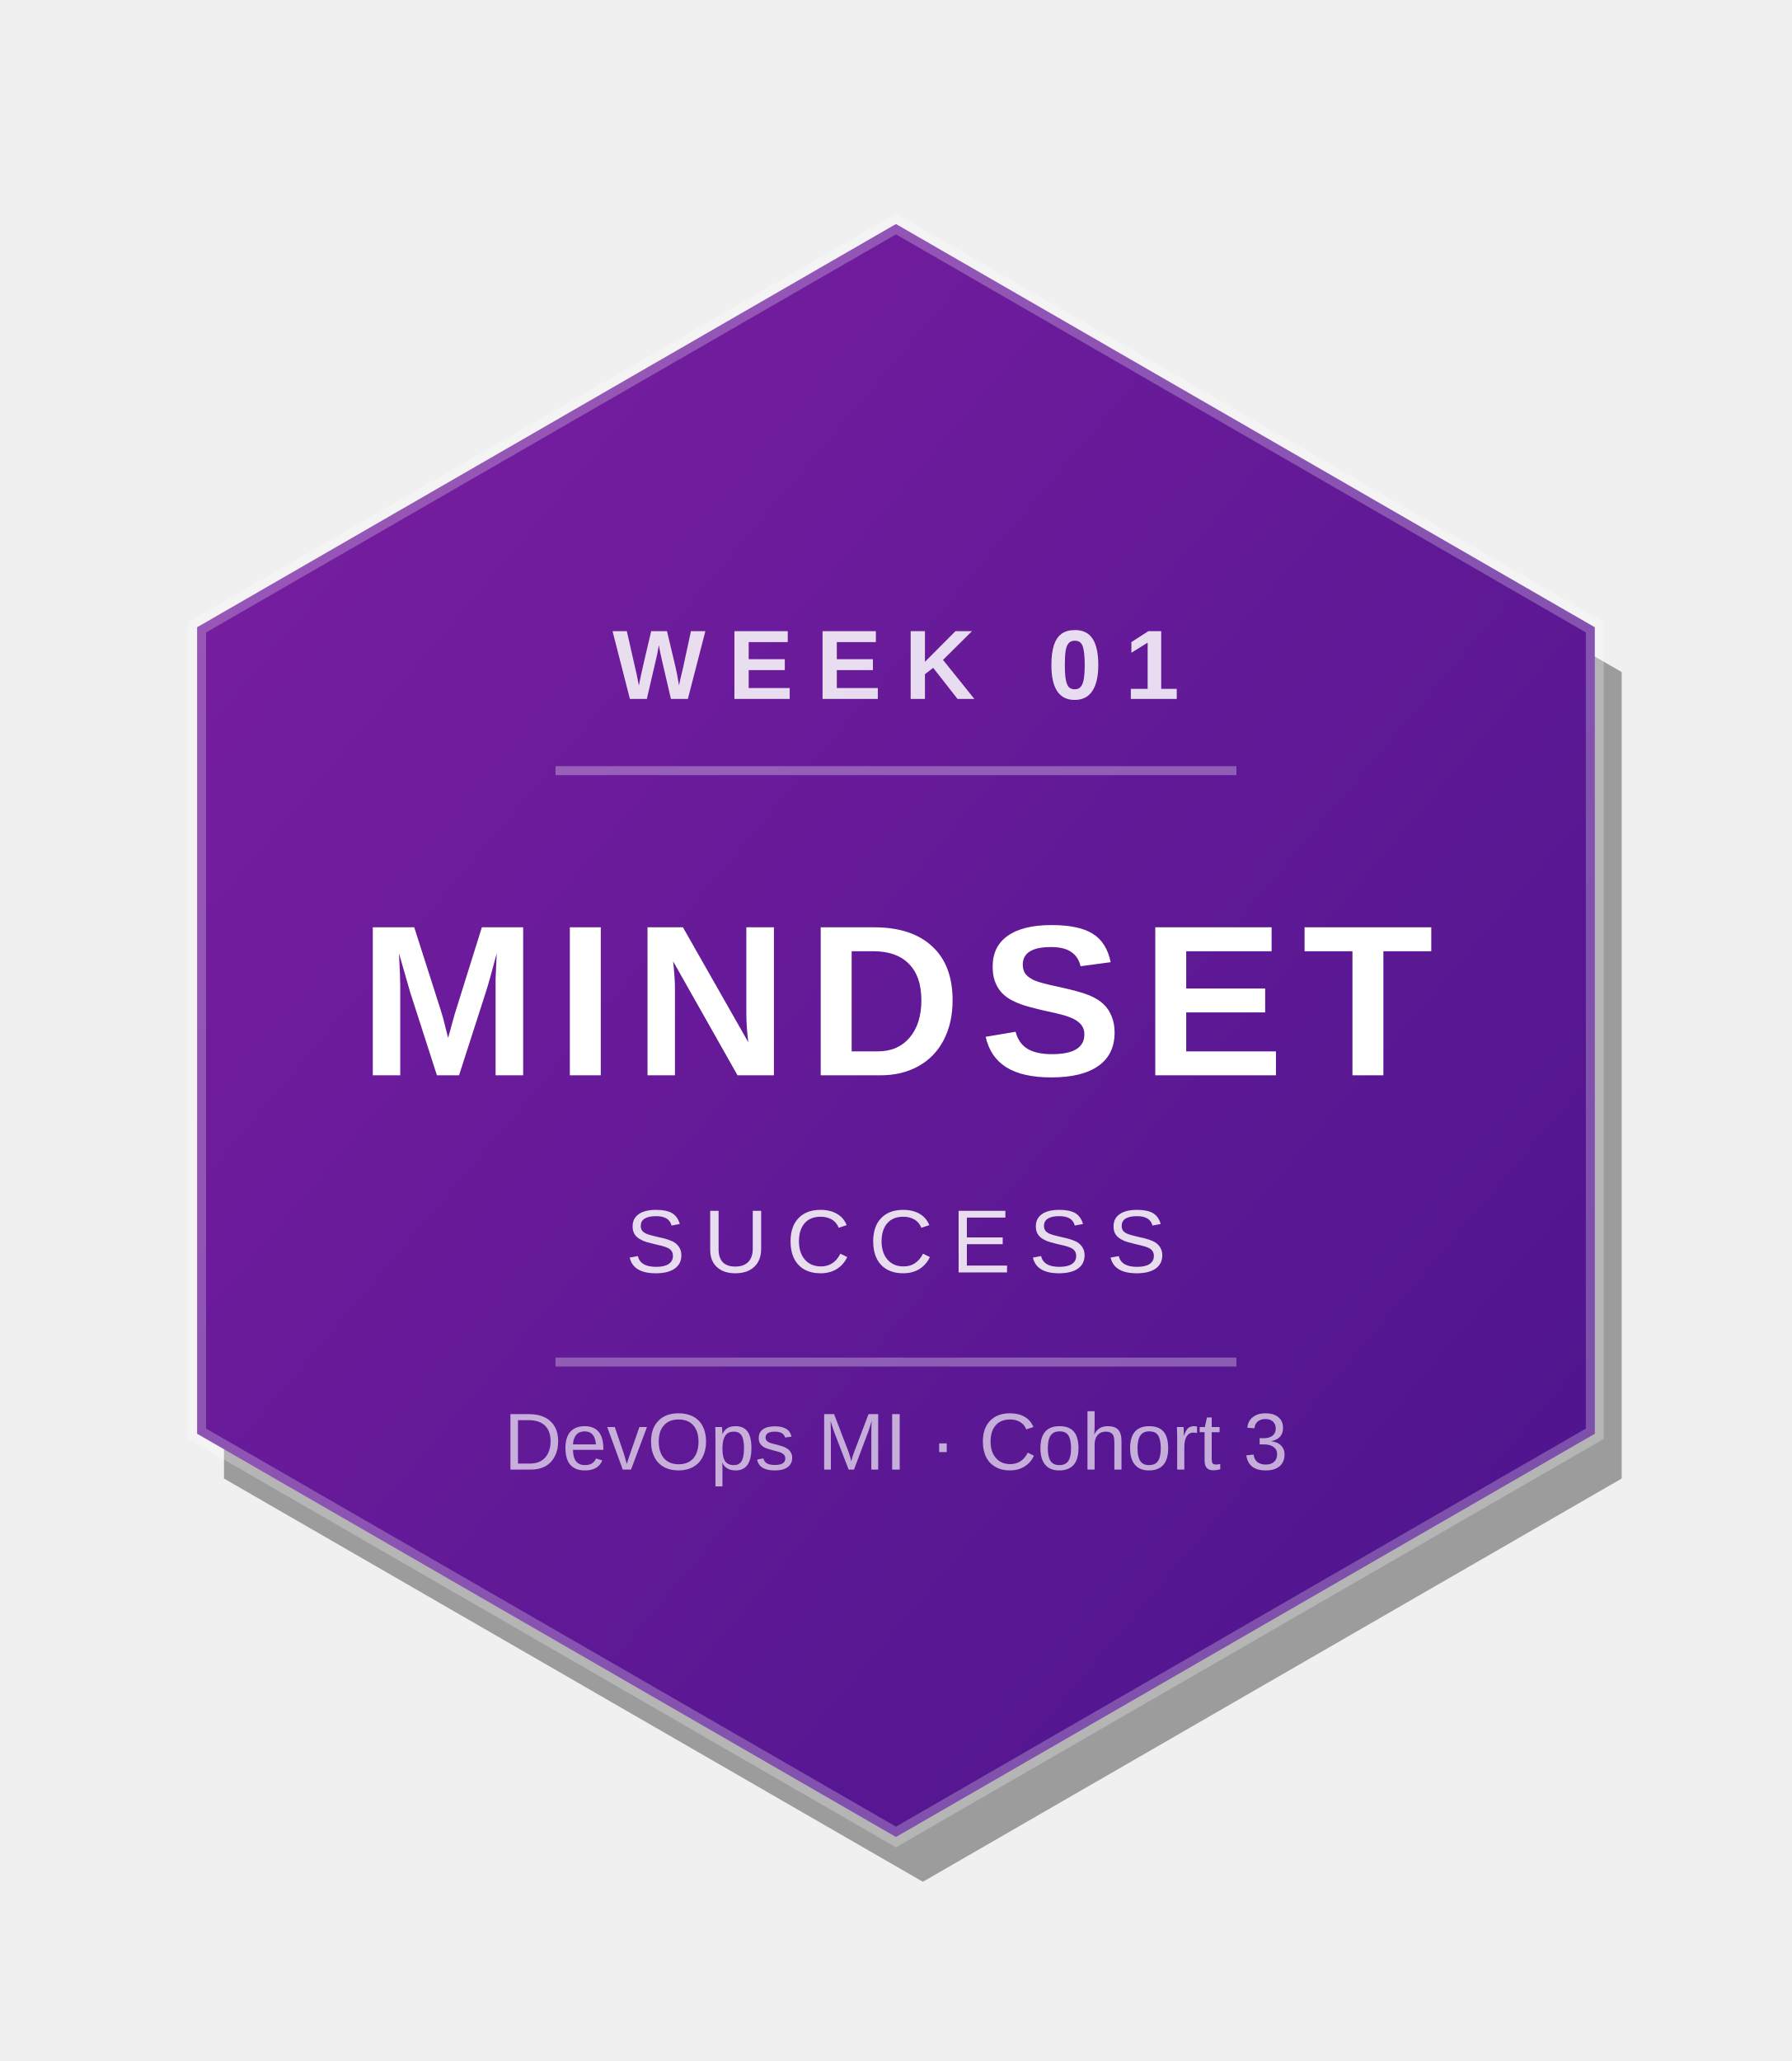
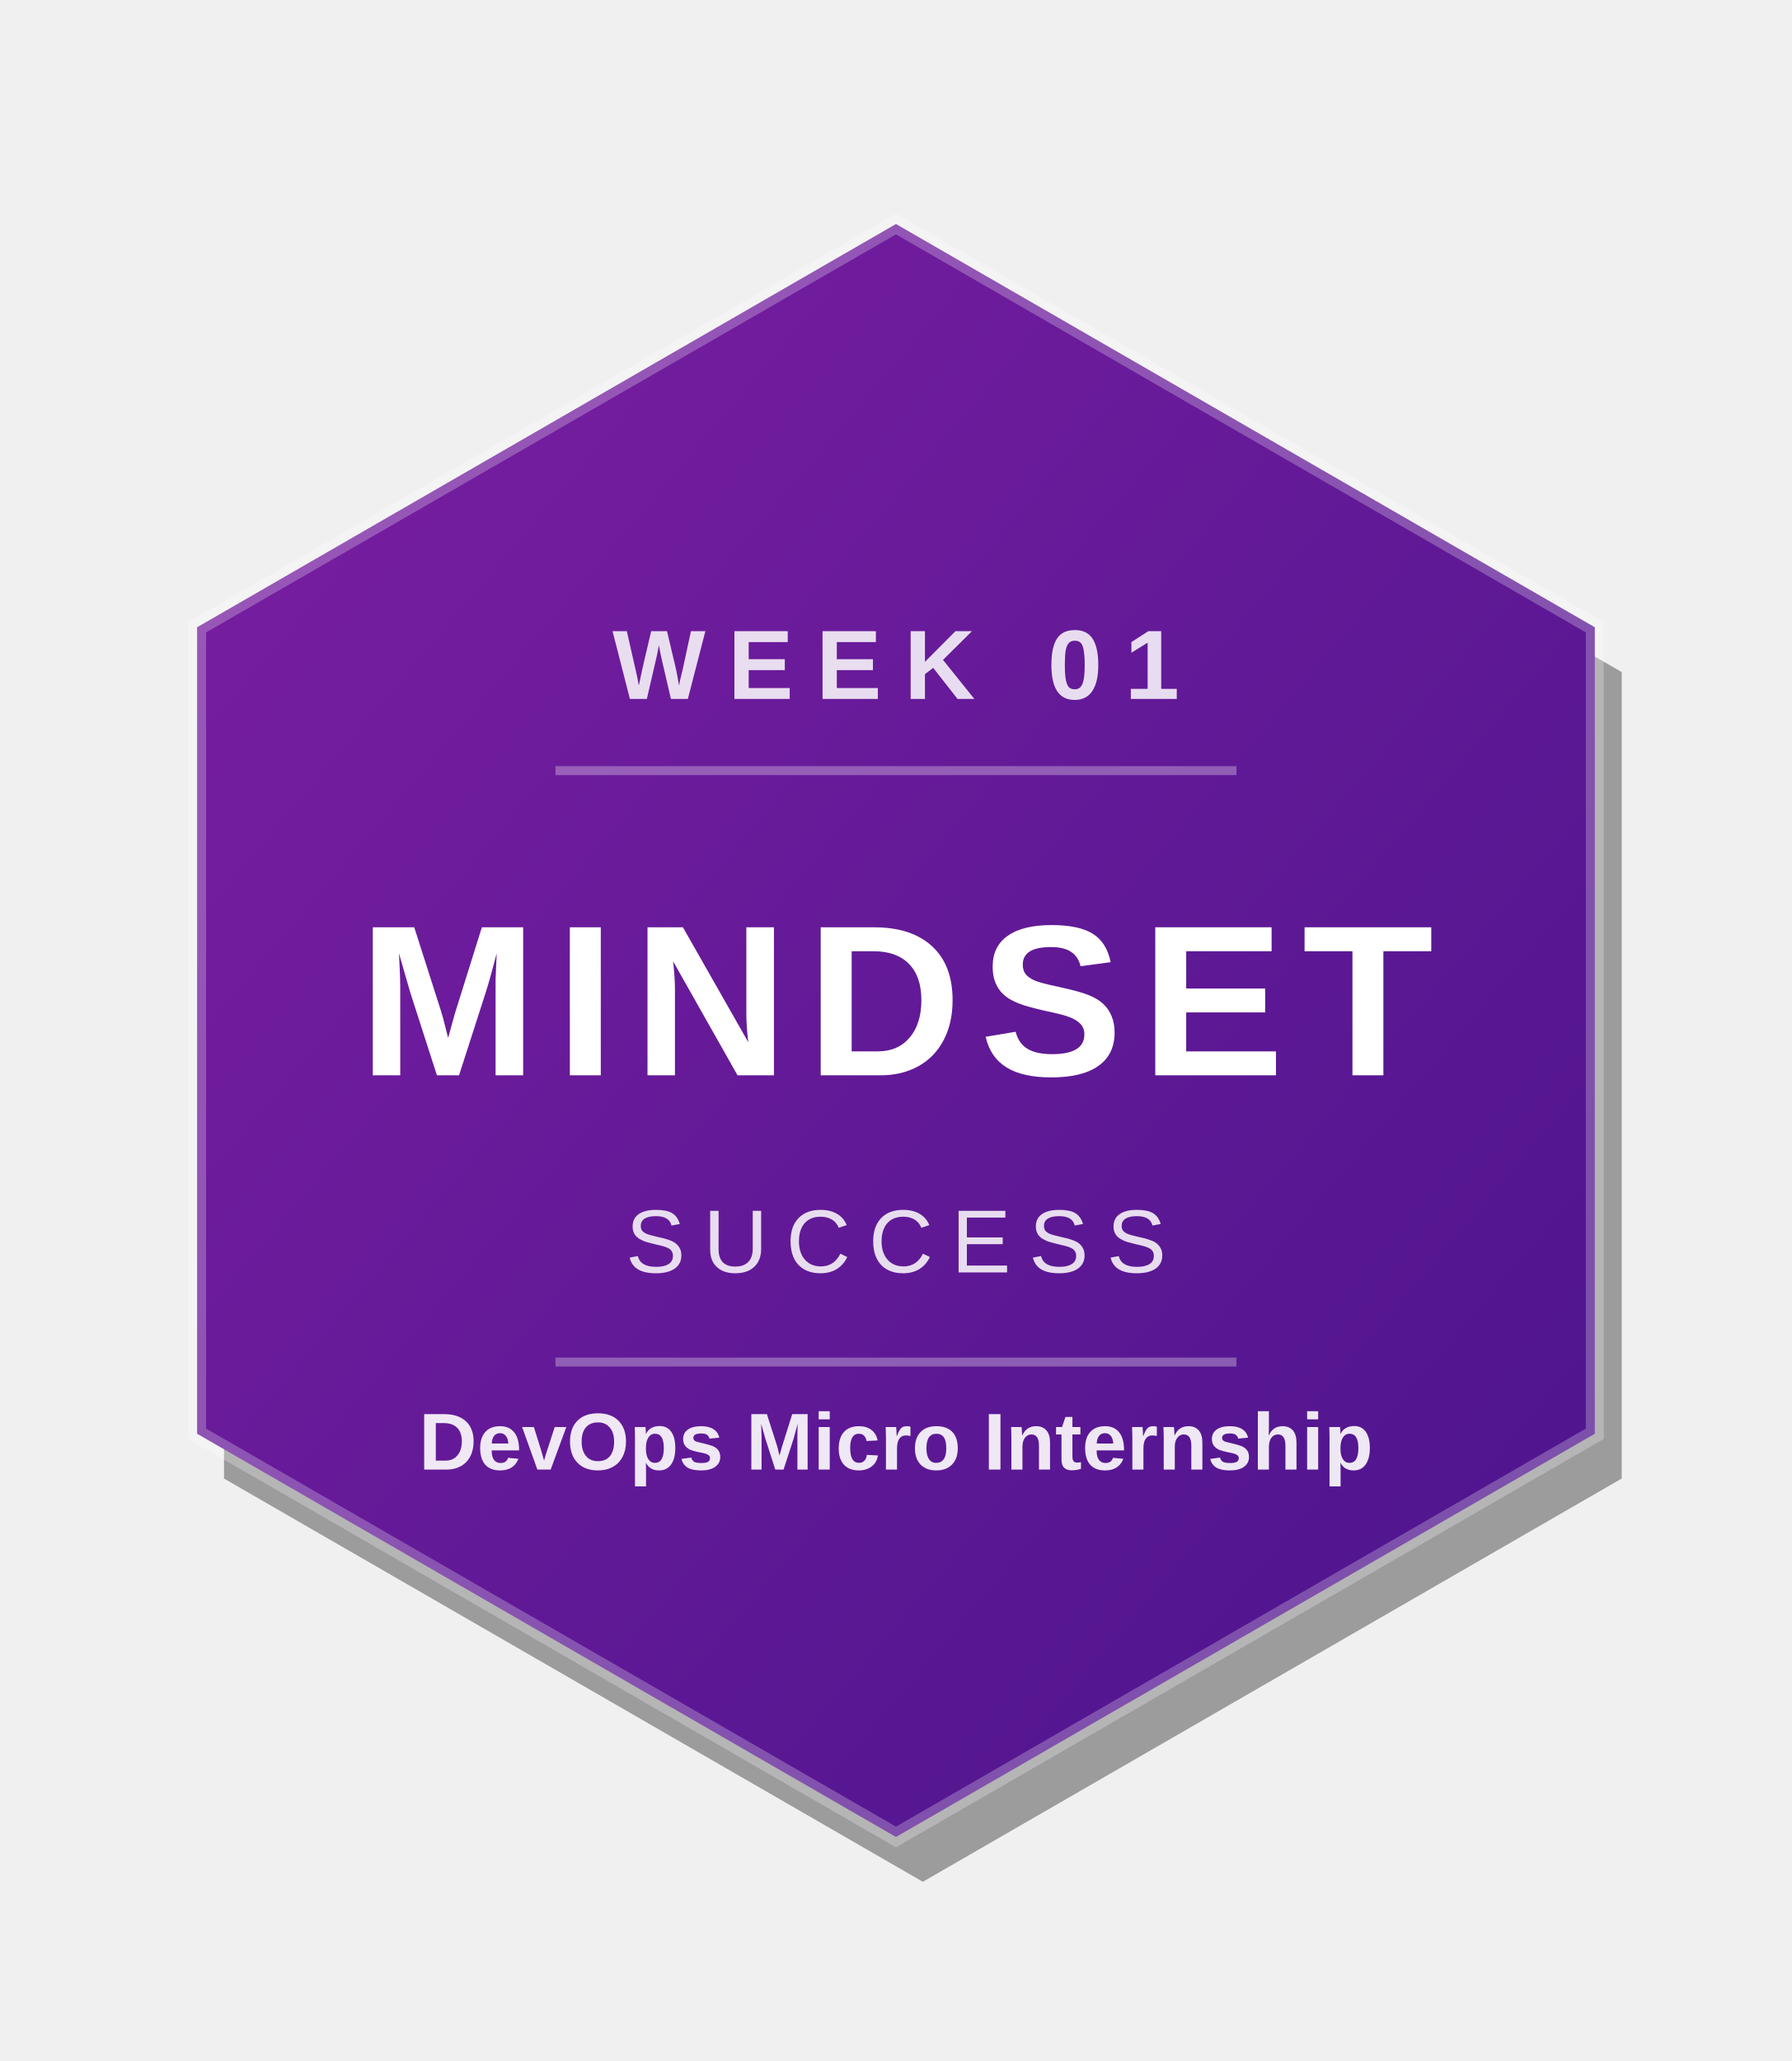
<svg xmlns="http://www.w3.org/2000/svg" viewBox="0 0 200 230" width="120" height="138">
  <defs>
    <linearGradient id="g" x1="0%" y1="0%" x2="100%" y2="100%">
      <stop offset="0%" stop-color="#7B1FA2" />
      <stop offset="100%" stop-color="#4A148C" />
    </linearGradient>
  </defs>
  <polygon points="103,30 181,75 181,165 103,210 25,165 25,75" fill="rgba(0,0,0,0.35)" />
  <polygon points="100,25 178,70 178,160 100,205 22,160 22,70" fill="url(#g)" />
  <polygon points="100,25 178,70 178,160 100,205 22,160 22,70" fill="none" stroke="rgba(255,255,255,0.25)" stroke-width="2" />
  <text x="100" y="78" text-anchor="middle" font-family="Arial,Helvetica,sans-serif" font-size="11" font-weight="bold" fill="rgba(255,255,255,0.85)" letter-spacing="2.5">WEEK 01</text>
  <line x1="62" y1="86" x2="138" y2="86" stroke="rgba(255,255,255,0.3)" stroke-width="1" />
  <text x="100" y="120" text-anchor="middle" font-family="Arial,Helvetica,sans-serif" font-size="24" font-weight="bold" fill="white" letter-spacing="2">MINDSET</text>
  <text x="100" y="142" text-anchor="middle" font-family="Arial,Helvetica,sans-serif" font-size="10" fill="rgba(255,255,255,0.85)" letter-spacing="2">SUCCESS</text>
  <line x1="62" y1="152" x2="138" y2="152" stroke="rgba(255,255,255,0.3)" stroke-width="1" />
-   <text x="100" y="164" text-anchor="middle" font-family="Arial,Helvetica,sans-serif" font-size="9" fill="rgba(255,255,255,0.65)">DevOps MI · Cohort 3</text>
+   <text x="100" y="164" text-anchor="middle" font-family="Arial,Helvetica,sans-serif" font-size="9" font-weight="bold" fill="rgba(255,255,255,0.9)">DevOps Micro Internship</text>
</svg>
